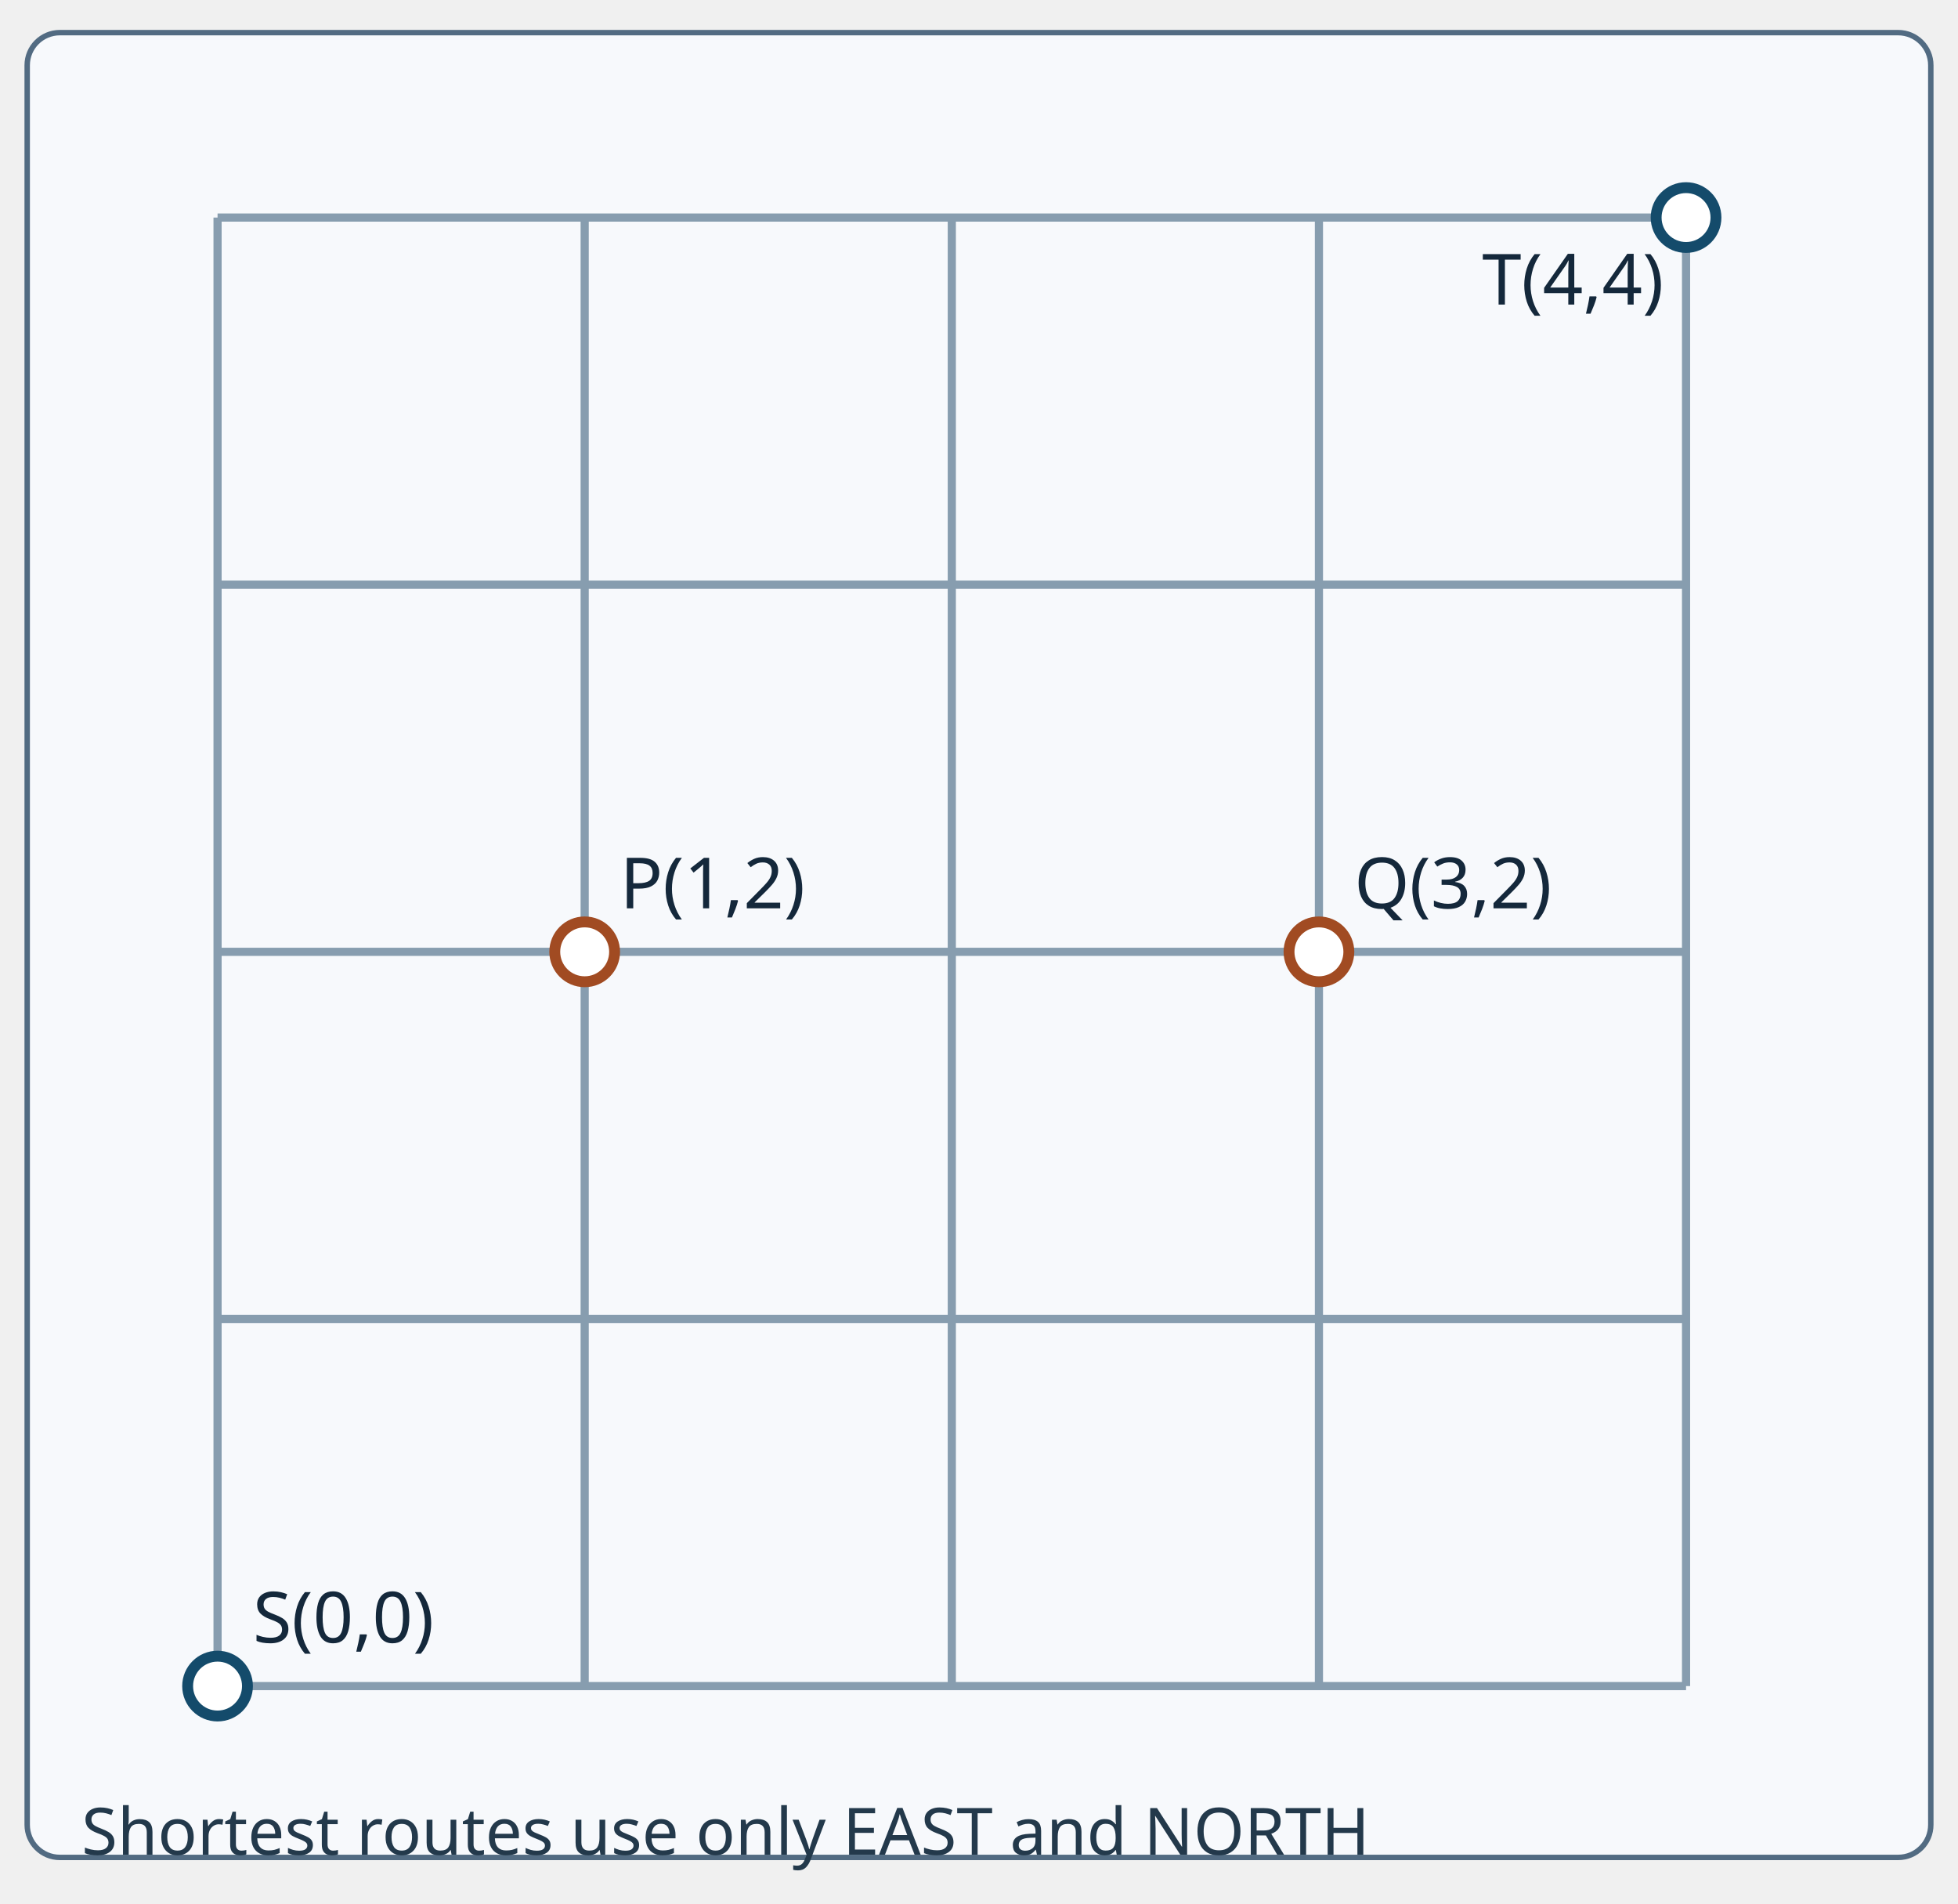
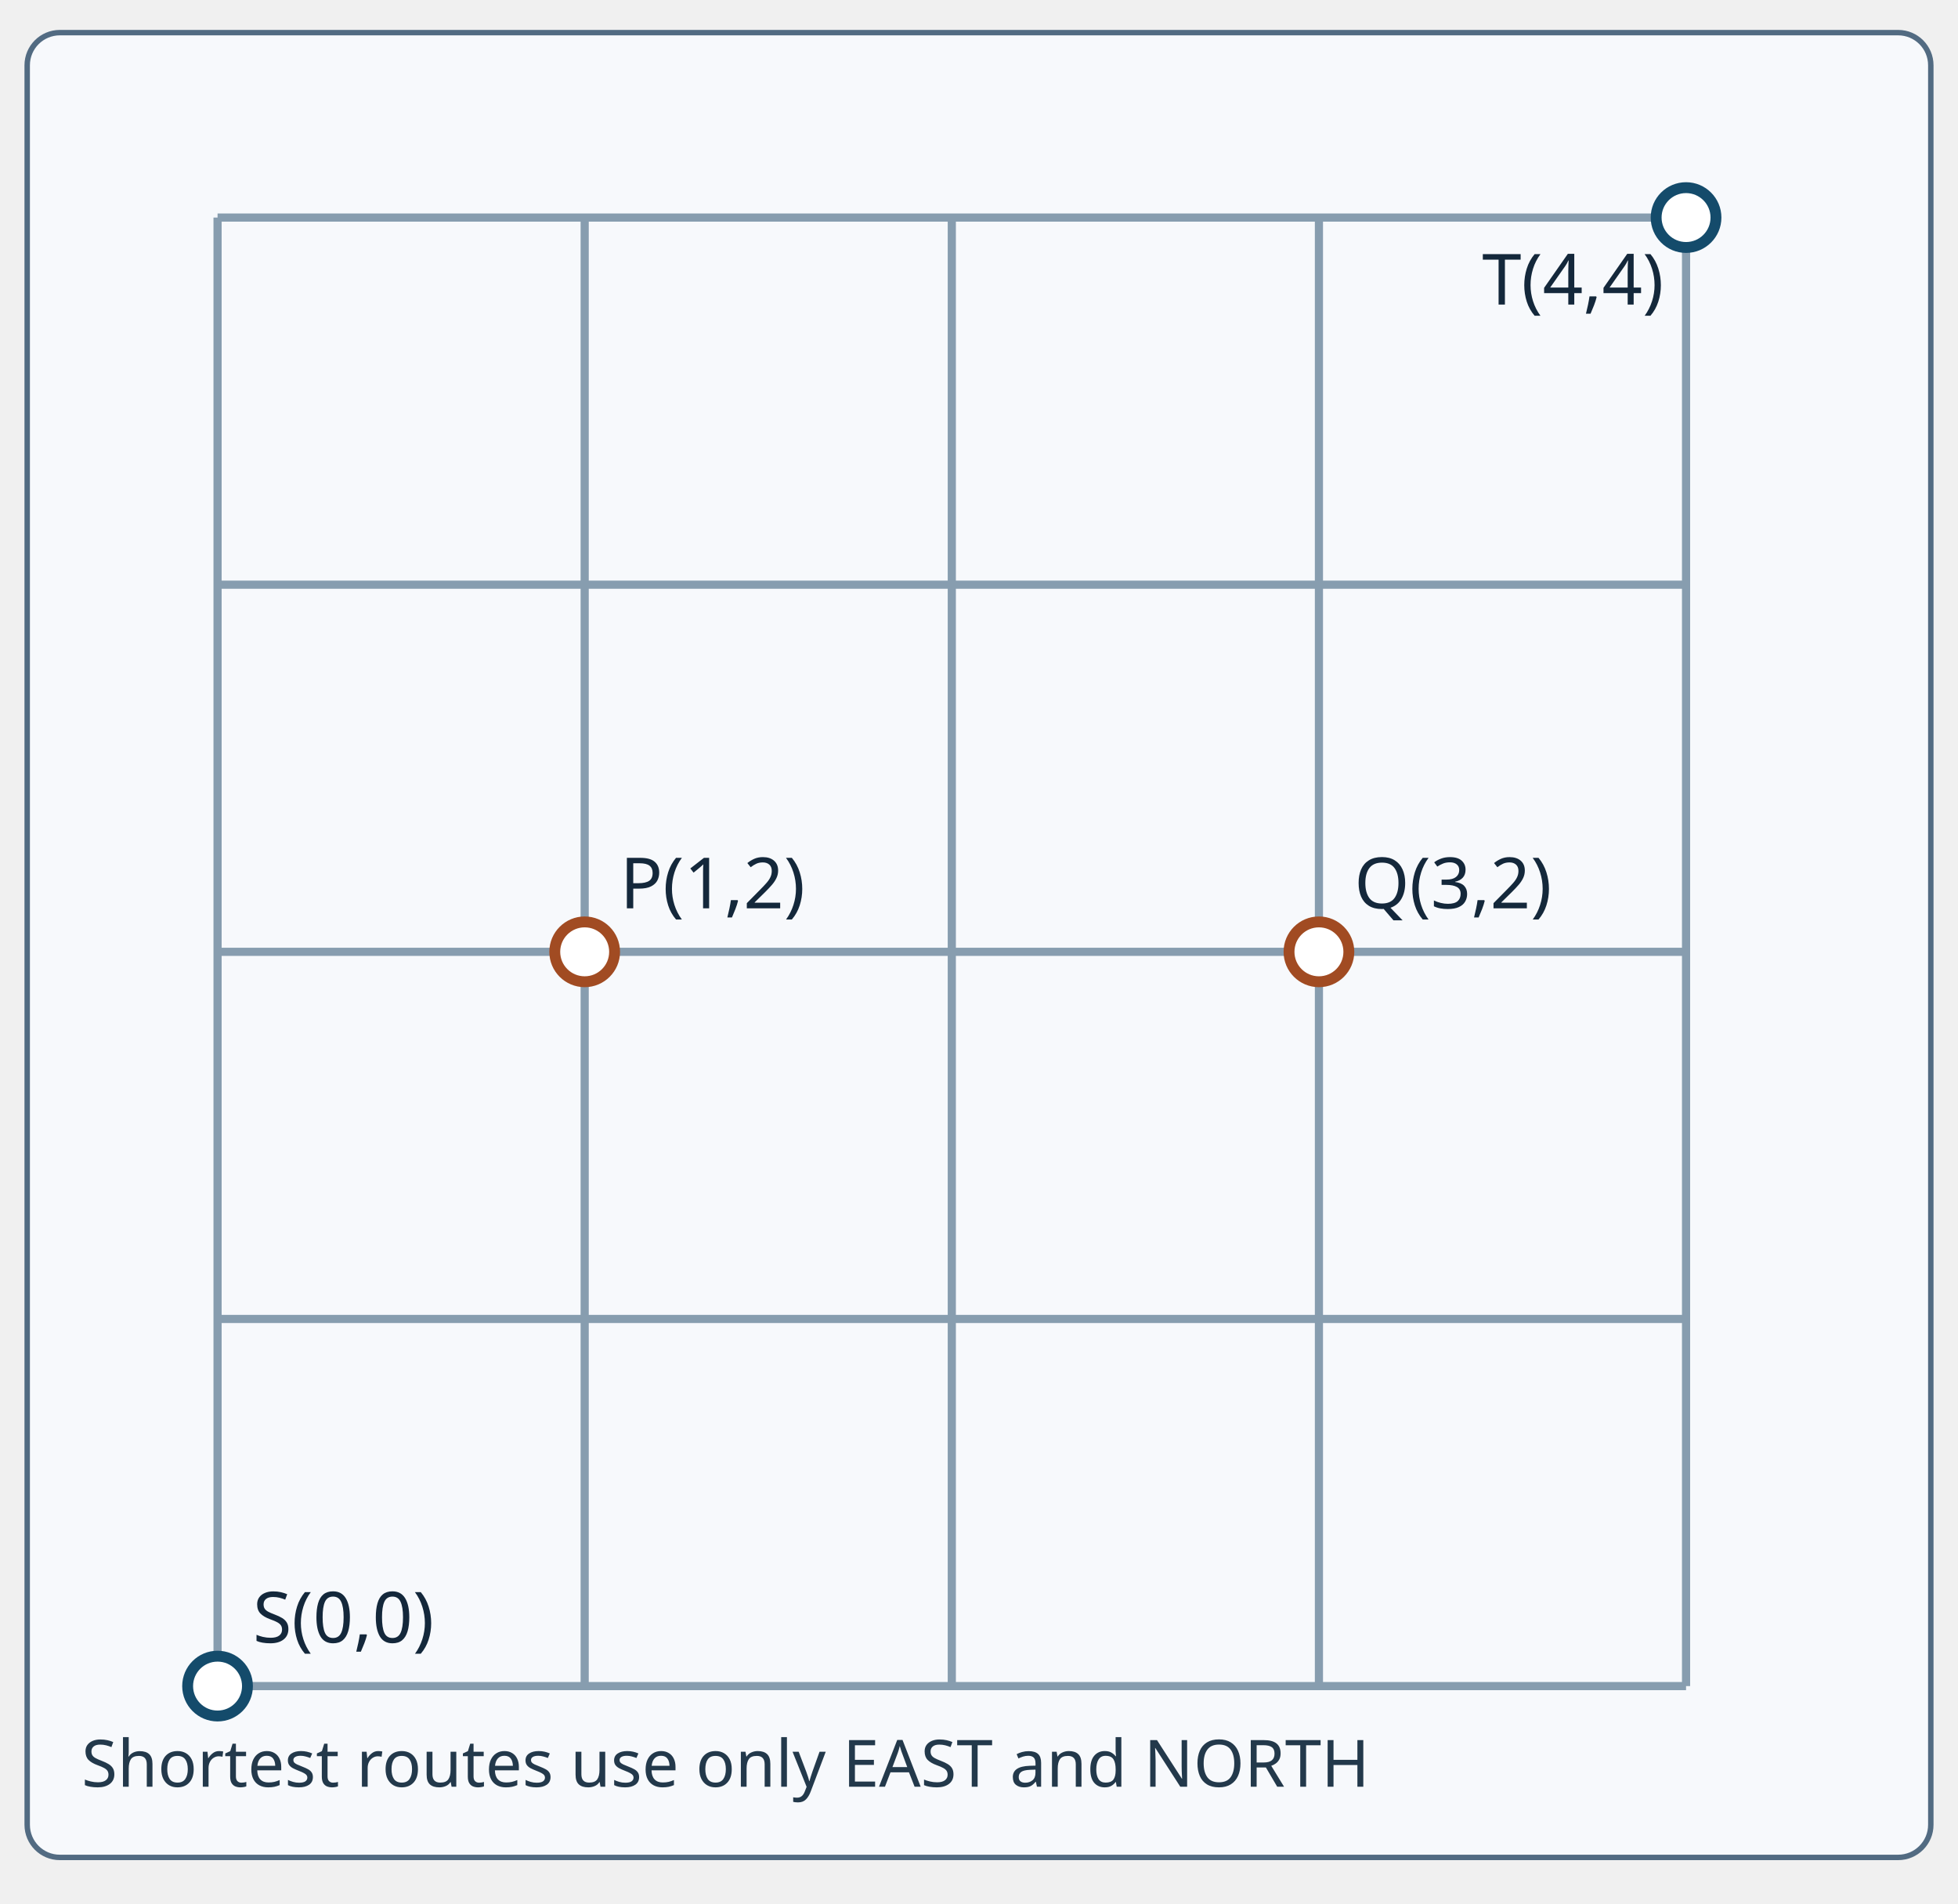
<svg xmlns="http://www.w3.org/2000/svg" viewBox="0 0 720 700" role="img" aria-label="Unsolved four by four lattice with two forbidden points" style="width:100%;max-width:620px;height:auto" font-family="system-ui,sans-serif">
  <g data-g9-stage-id="PD3-TARGET">
    <rect x="10" y="12" width="700" height="671" rx="12" fill="#f7f9fc" stroke="#526b82" stroke-width="2" />
    <path d="M80 620 V80 M80 620 H620" stroke="#879daf" stroke-width="3" />
    <path d="M215 620 V80 M80 485 H620" stroke="#879daf" stroke-width="3" />
    <path d="M350 620 V80 M80 350 H620" stroke="#879daf" stroke-width="3" />
    <path d="M485 620 V80 M80 215 H620" stroke="#879daf" stroke-width="3" />
    <path d="M620 620 V80 M80 80 H620" stroke="#879daf" stroke-width="3" />
    <circle cx="80" cy="620" r="11" fill="#fff" stroke="#144b6b" stroke-width="4" />
    <text x="93" y="604" font-size="26" fill="#14283b">S(0,0)</text>
    <circle cx="620" cy="80" r="11" fill="#fff" stroke="#144b6b" stroke-width="4" />
    <text x="545" y="112" font-size="26" fill="#14283b">T(4,4)</text>
    <circle cx="215" cy="350" r="11" fill="#fff" stroke="#a14b22" stroke-width="4" />
    <text x="228" y="334" font-size="26" fill="#14283b">P(1,2)</text>
    <circle cx="485" cy="350" r="11" fill="#fff" stroke="#a14b22" stroke-width="4" />
    <text x="498" y="334" font-size="26" fill="#14283b">Q(3,2)</text>
-     <text x="30" y="682" font-size="24" fill="#23394b">Shortest routes use only EAST and NORTH</text>
+     <text x="30" y="657" font-size="24" fill="#23394b">Shortest routes use only EAST and NORTH</text>
  </g>
</svg>
